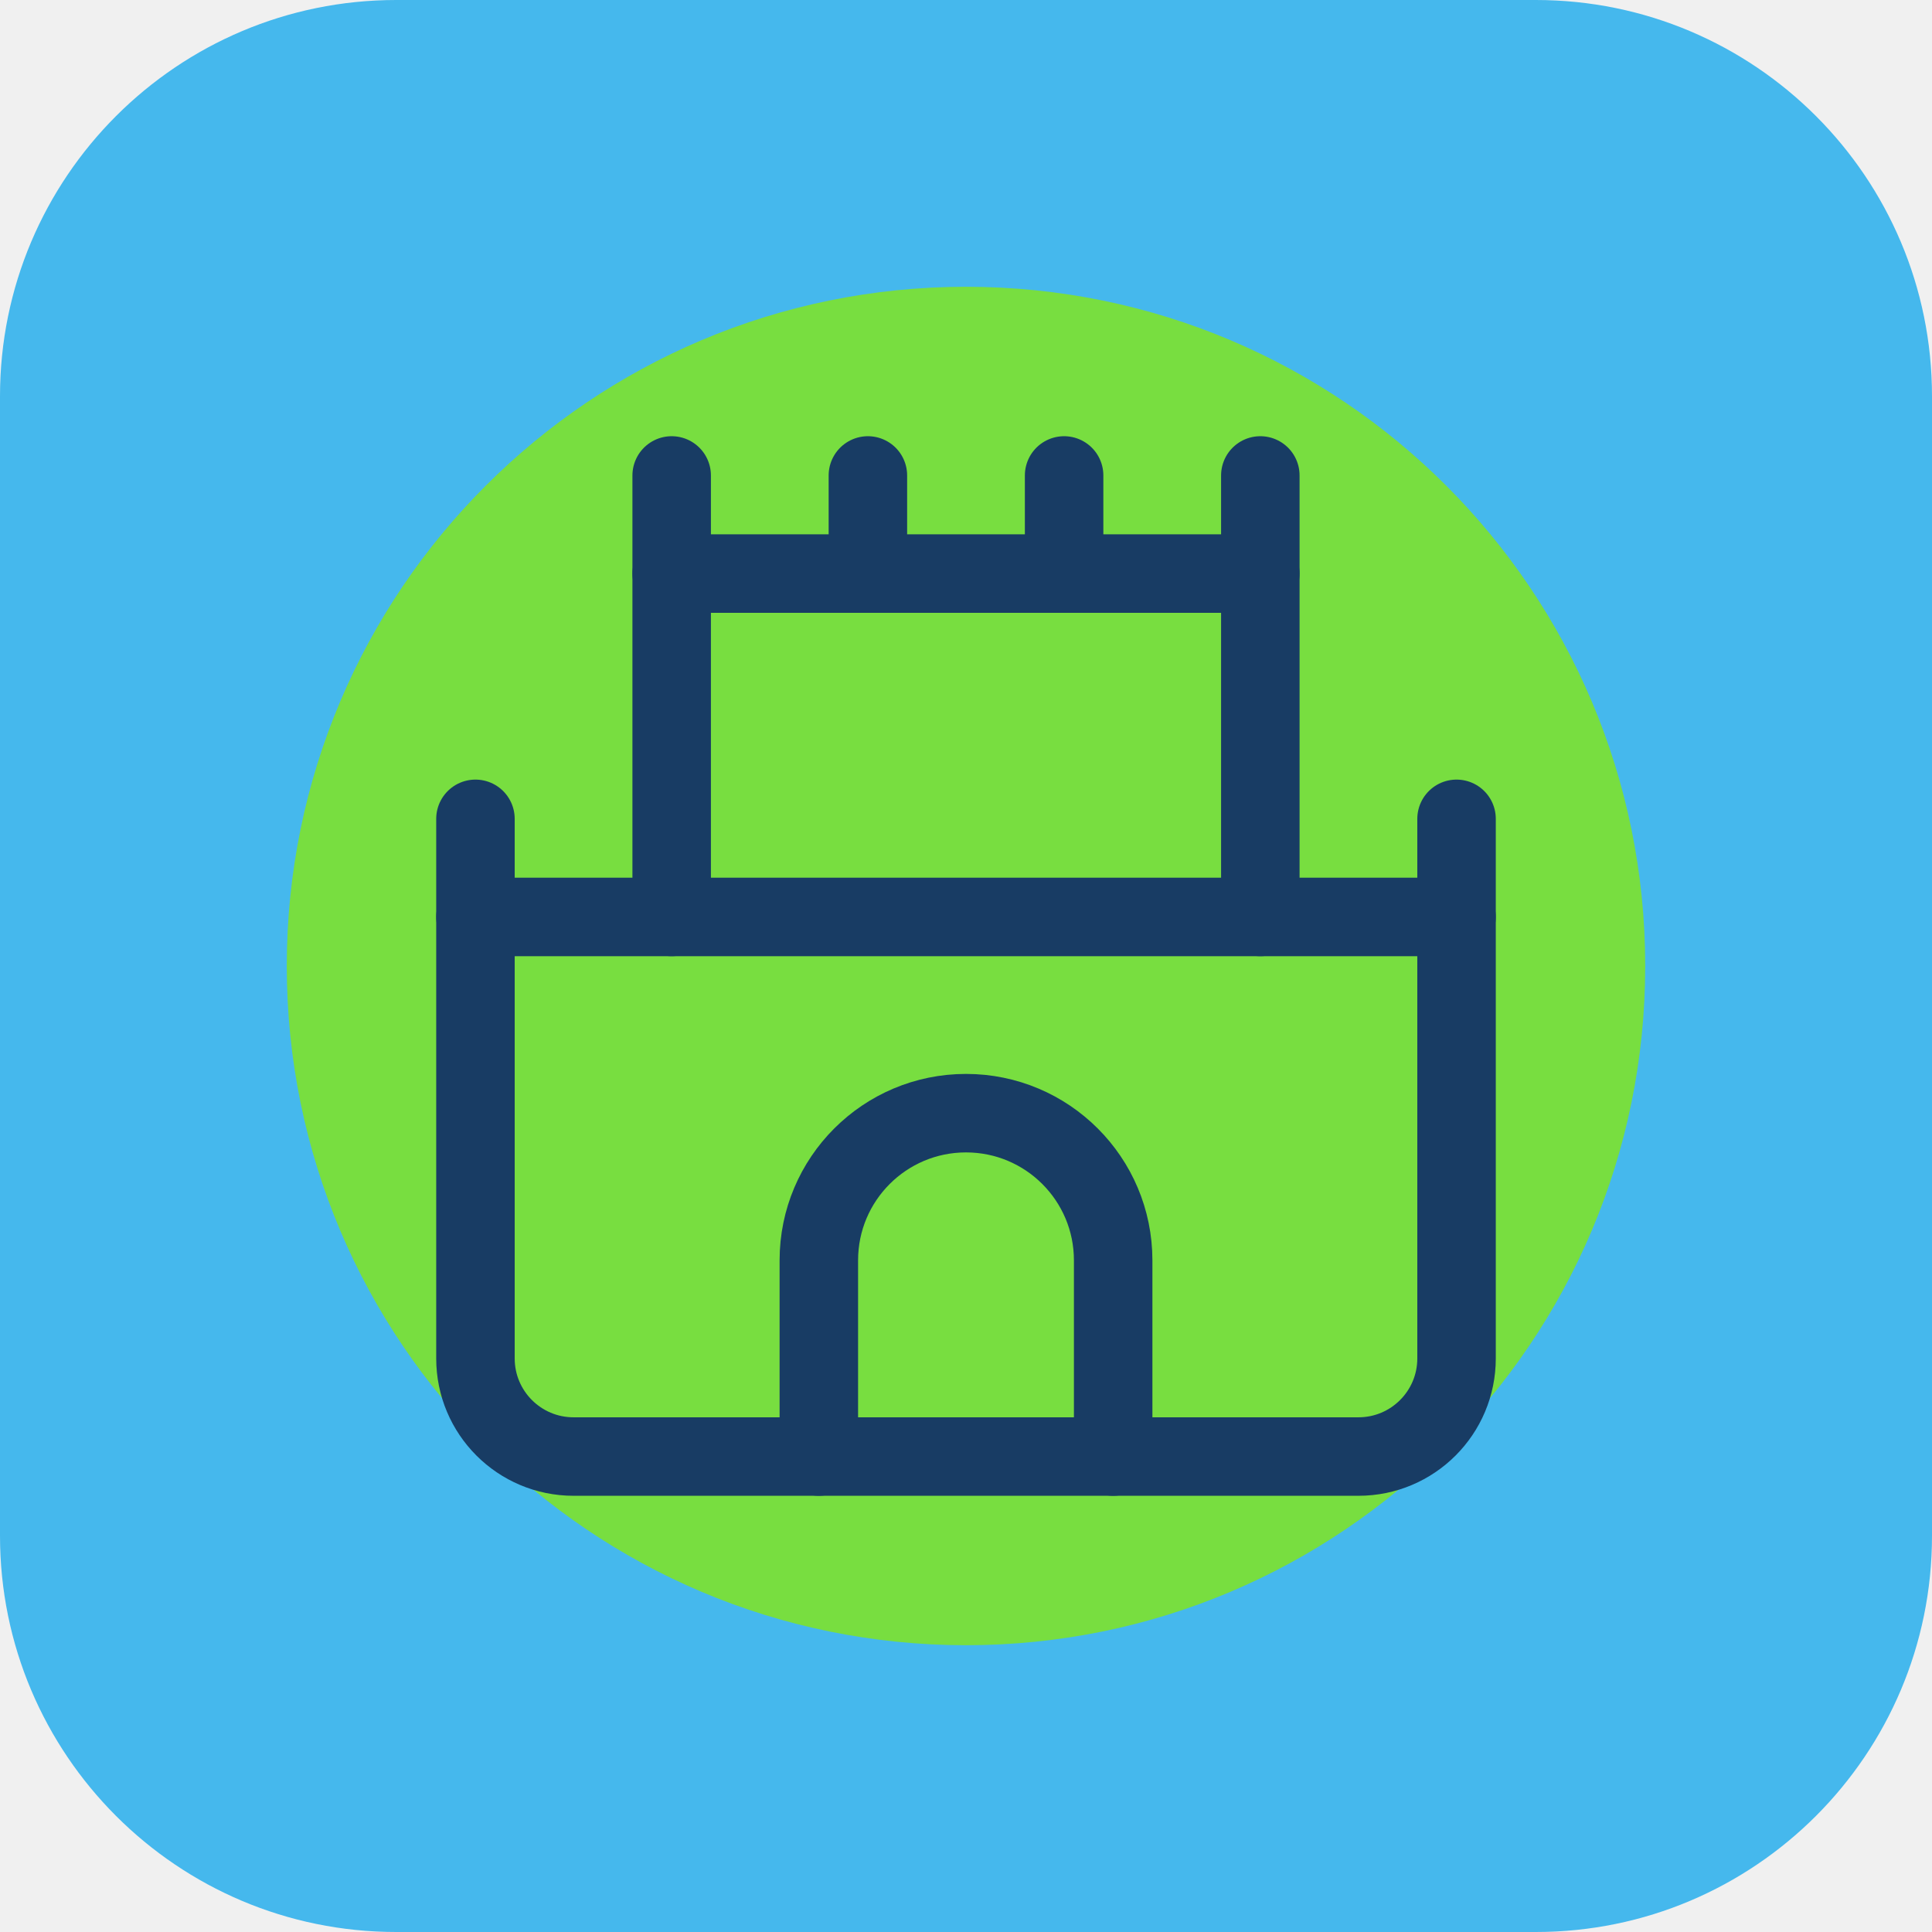
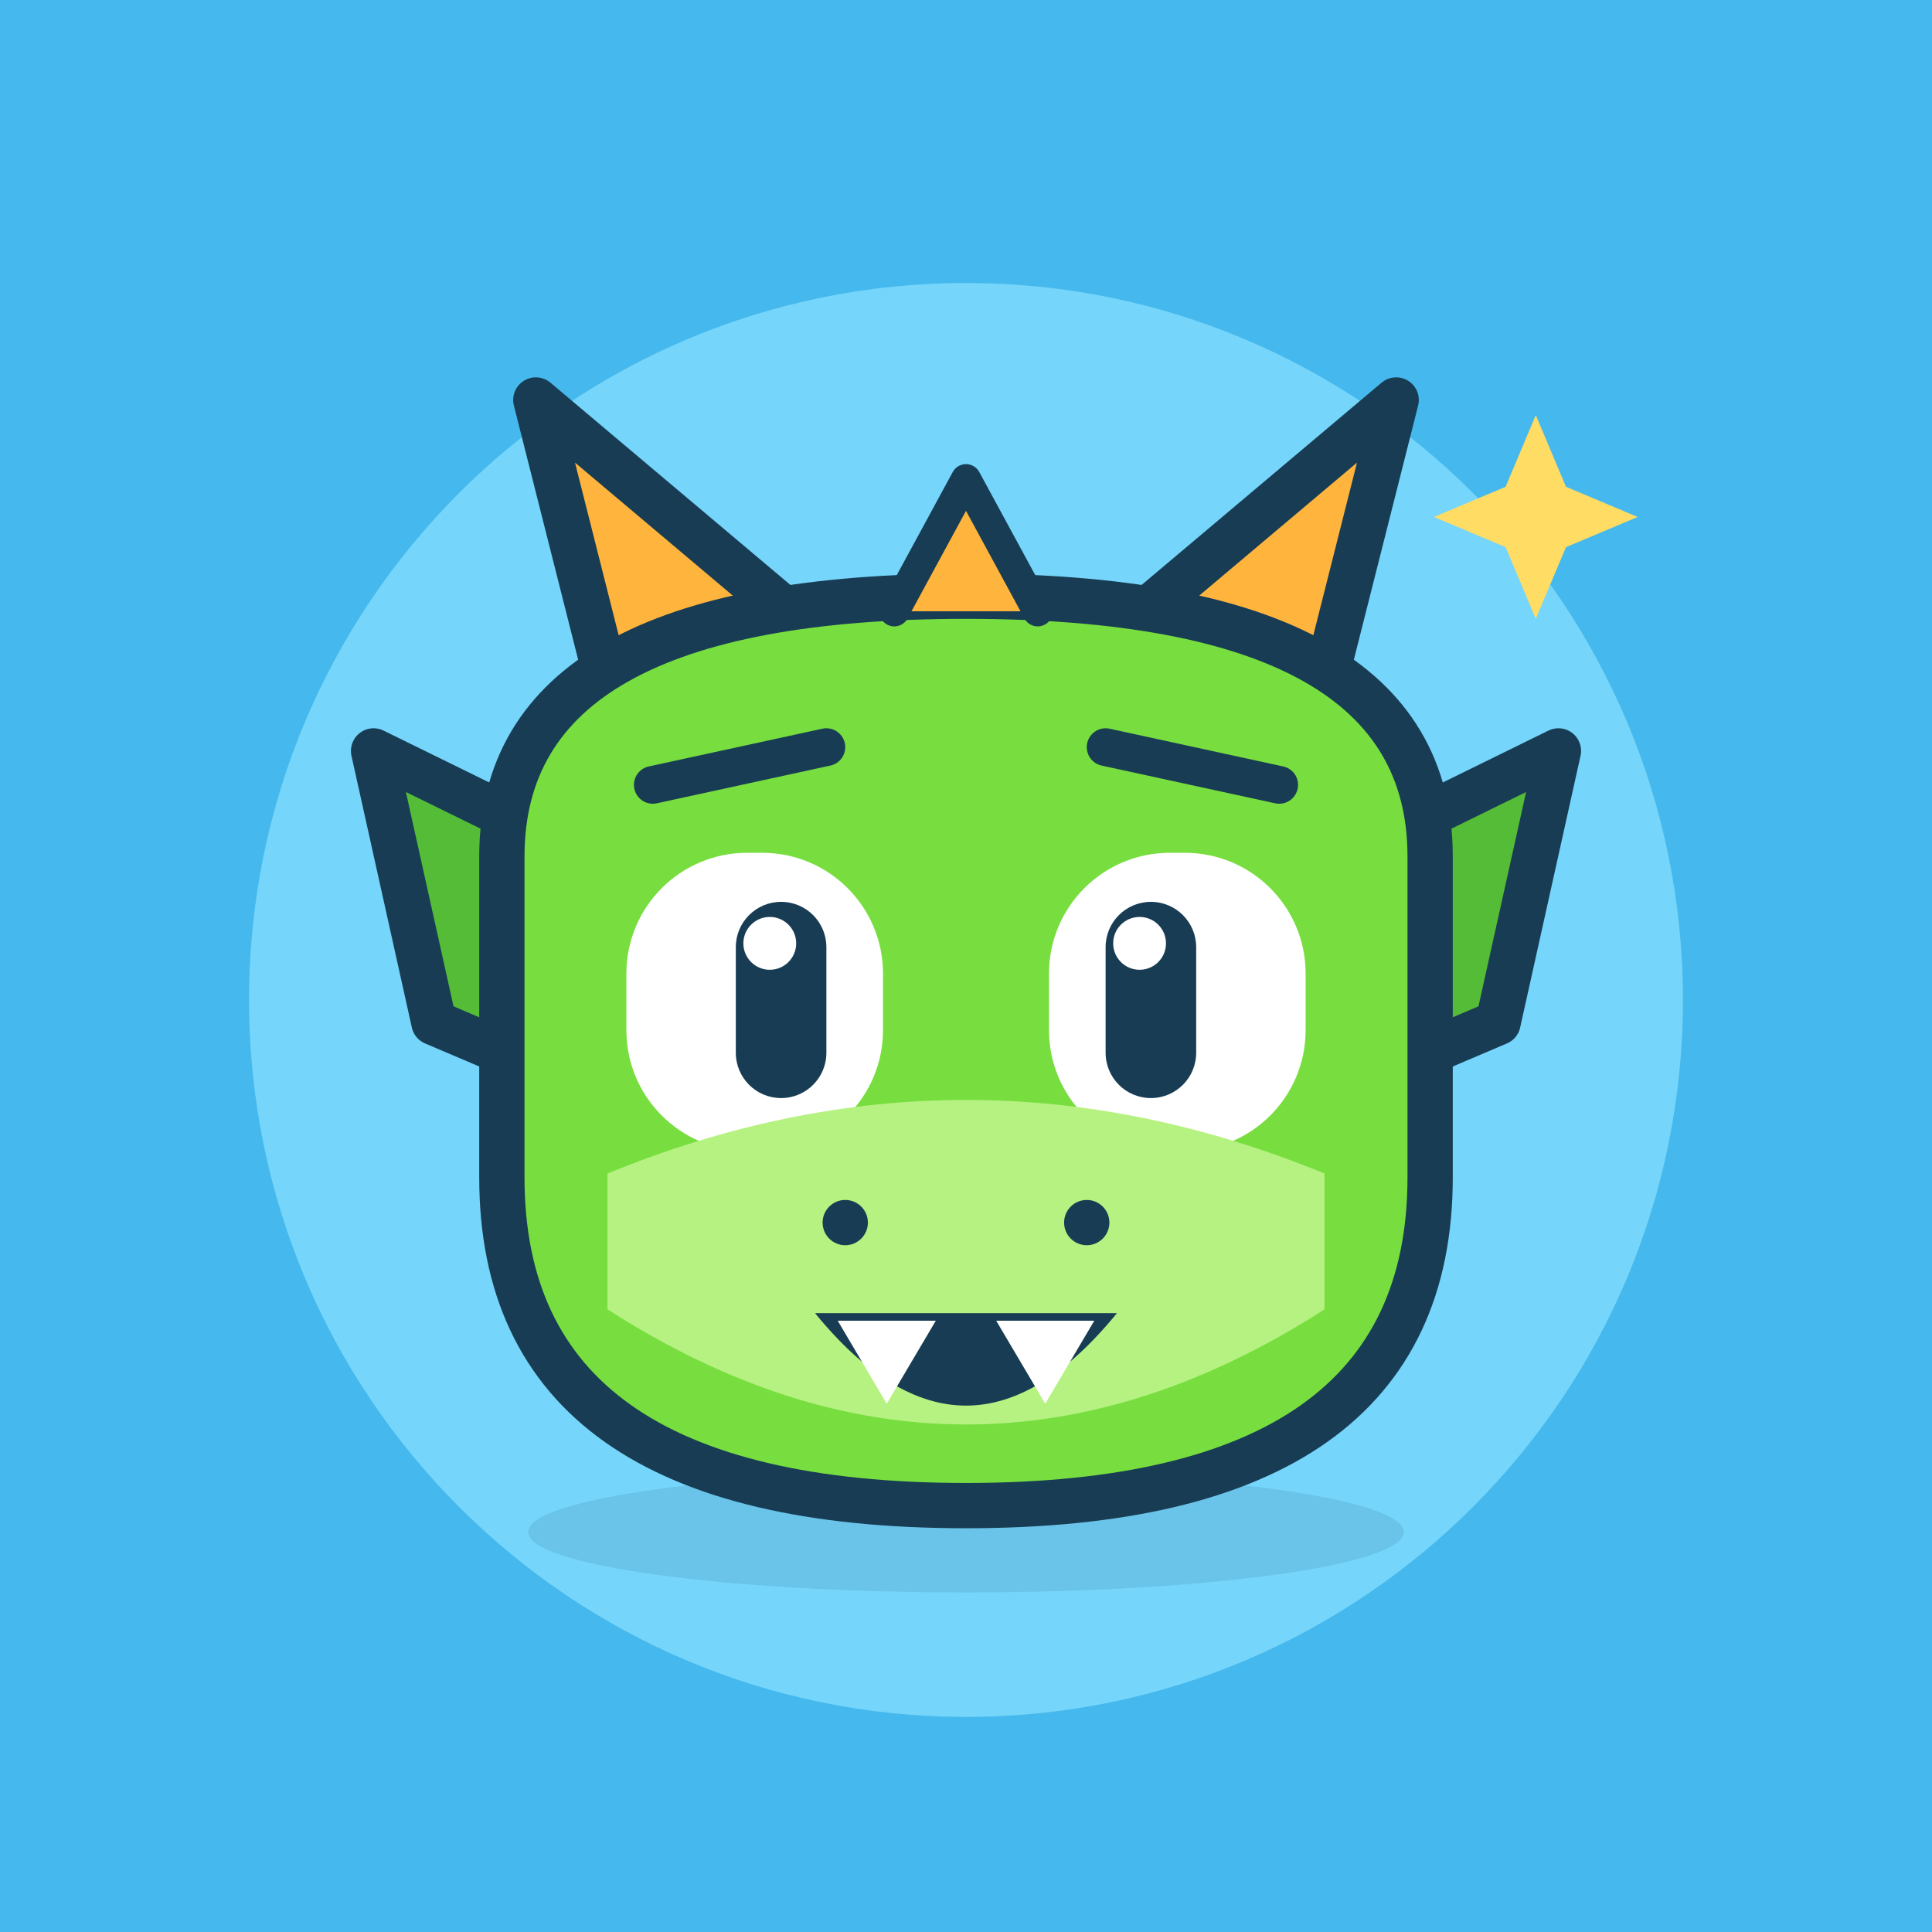
<svg xmlns="http://www.w3.org/2000/svg" viewBox="0 0 512 512">
-   <rect width="512" height="512" rx="105" fill="#45b8ed" />
-   <circle cx="256" cy="256" r="180" fill="#78de40" />
-   <g transform="translate(100,100) scale(13)" fill="none" stroke="#183c64" stroke-width="1.6" stroke-linecap="round" stroke-linejoin="round">
-     <path d="M22 20v-9H2v9a2 2 0 0 0 2 2h16a2 2 0 0 0 2-2Z" />
-     <path d="M18 11V4H6v7" />
-     <path d="M15 22v-4a3 3 0 0 0-3-3a3 3 0 0 0-3 3v4" />
-     <path d="M22 11V9" />
-     <path d="M2 11V9" />
-     <path d="M6 4V2" />
-     <path d="M18 4V2" />
-     <path d="M10 4V2" />
-     <path d="M14 4V2" />
+   <rect width="512" height="512" fill="#45b8ed" />
+   <circle cx="256" cy="265" r="190" fill="#75d5fa" />
+   <ellipse cx="256" cy="406" rx="116" ry="16" fill="#183c64" opacity=".12" />
+   <g stroke="#183c54" stroke-width="12" stroke-linejoin="round" stroke-linecap="round">
+     <path d="m164 193-22-87 70 59m88 0 70-59-22 87" fill="#ffb53d" />
+     <path d="m154 226-55-27 16 72 47 20m196-65 55-27-16 72-47 20" fill="#55bc38" />
+     <path d="M133 227q0-69 123-69t123 69v85q0 87-123 87t-123-87Z" fill="#78de40" />
+     <path d="m237 162 19-35 19 35" fill="#ffb53d" stroke-width="8" />
+     <rect x="166" y="226" width="68" height="79" rx="32" fill="white" stroke="none" />
+     <rect x="278" y="226" width="68" height="79" rx="32" fill="white" stroke="none" />
+     <rect x="195" y="239" width="24" height="52" rx="12" fill="#183c54" stroke="none" />
+     <rect x="293" y="239" width="24" height="52" rx="12" fill="#183c54" stroke="none" />
+     <circle cx="204" cy="250" r="7" fill="white" stroke="none" />
+     <circle cx="302" cy="250" r="7" fill="white" stroke="none" />
+     <path d="m173 208 46-10m74 0 46 10" fill="none" stroke-width="10" />
+     <path d="M161 311q95-39 190 0v36q-95 61-190 0Z" fill="#b6f281" stroke="none" />
+     <circle cx="224" cy="324" r="6" fill="#183c54" stroke="none" />
+     <circle cx="288" cy="324" r="6" fill="#183c54" stroke="none" />
+     <path d="M216 348q40 49 80 0Z" fill="#183c54" stroke="none" />
+     <path d="m222 350 13 22 13-22m16 0 13 22 13-22" fill="white" stroke="none" />
  </g>
+   <path d="m407 110 8 19 19 8-19 8-8 19-8-19-19-8 19-8Z" fill="#ffdc63" />
</svg>
